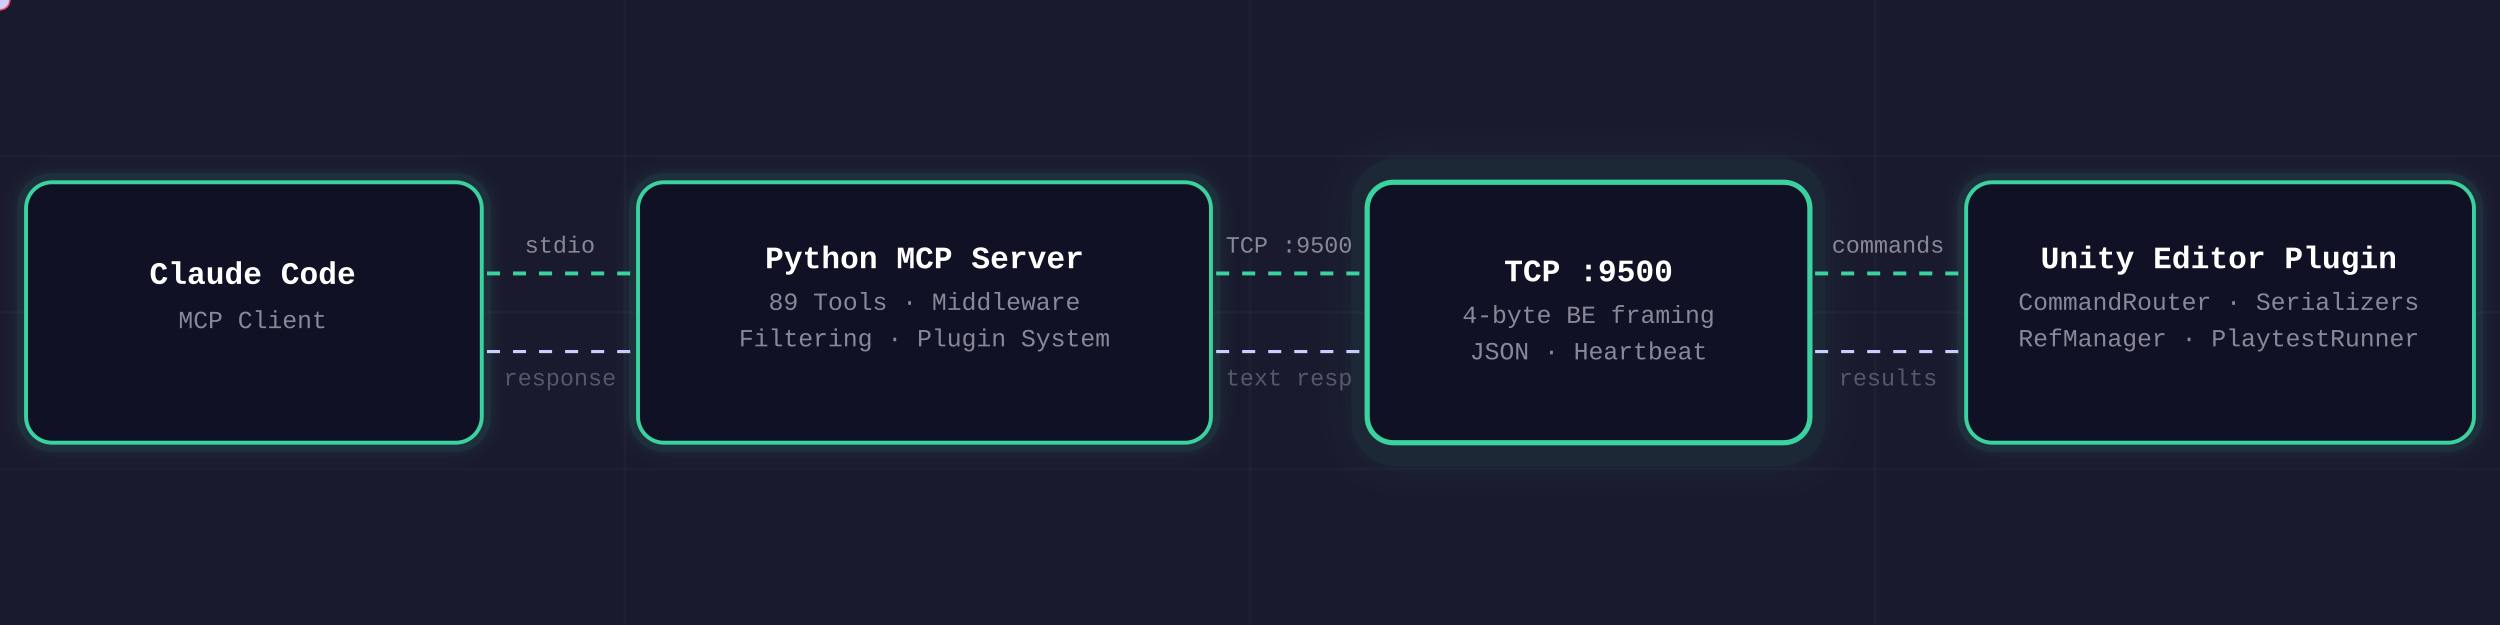
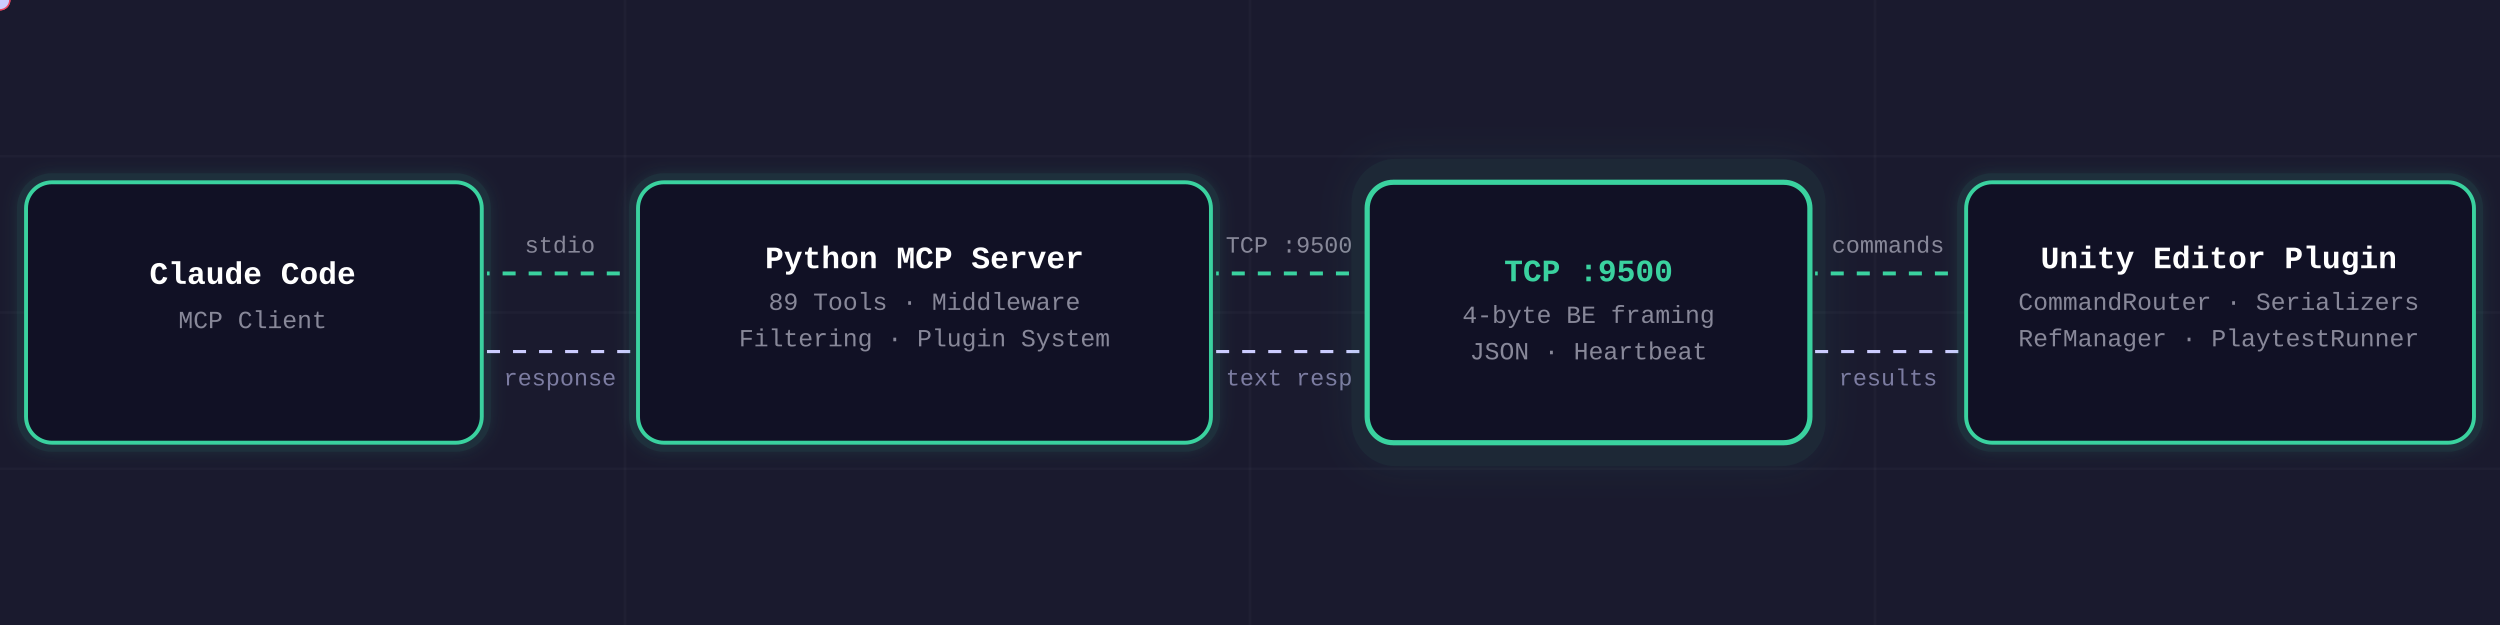
- <svg xmlns="http://www.w3.org/2000/svg" viewBox="0 0 960 240" width="960" height="240" role="img" aria-label="Unity MCP architecture: Claude Code → Python MCP Server → TCP :9500 → Unity Editor Plugin">
+ <svg xmlns="http://www.w3.org/2000/svg" xmlns:xlink="http://www.w3.org/1999/xlink" viewBox="0 0 960 240" width="960" height="240" role="img" aria-label="Unity MCP architecture: Claude Code → Python MCP Server → TCP :9500 → Unity Editor Plugin">
  <defs>
-     <style>
-       .node-bg   { fill: #111125; }
-       .lbl-main  { font-family: ui-monospace,SFMono-Regular,'SF Mono',Menlo,Consolas,'Liberation Mono',monospace; font-size: 12px; font-weight: 700; fill: #ffffff; }
-       .lbl-sub   { font-family: ui-monospace,SFMono-Regular,'SF Mono',Menlo,Consolas,'Liberation Mono',monospace; font-size: 9.5px; fill: #888899; }
-       .lbl-wire  { font-family: ui-monospace,SFMono-Regular,'SF Mono',Menlo,Consolas,'Liberation Mono',monospace; font-size: 9px; fill: #888899; text-anchor: middle; }
-       @keyframes march    { from { stroke-dashoffset: 24; } to { stroke-dashoffset: 0; } }
-       @keyframes march-r  { from { stroke-dashoffset: 0;  } to { stroke-dashoffset: 24; } }
-       @keyframes breathe  { 0%,100% { opacity:.35; } 50% { opacity:.85; } }
-       @keyframes tcp-glow { 0%,100% { opacity:.5; } 50% { opacity:1; } }
-       .fwd  { animation: march   .6s linear infinite; }
-       .rev  { animation: march-r .6s linear infinite; }
-       .np   { animation: breathe 3s ease-in-out infinite; }
-       .np2  { animation: breathe 3s ease-in-out infinite; animation-delay:.8s; }
-       .np3  { animation: breathe 3s ease-in-out infinite; animation-delay:1.6s; }
-       .tcp  { animation: tcp-glow 2s ease-in-out infinite; }
-     </style>
    <filter id="g3" x="-25%" y="-50%" width="150%" height="200%">
      <feGaussianBlur stdDeviation="3" result="b" />
      <feMerge>
        <feMergeNode in="b" />
        <feMergeNode in="SourceGraphic" />
      </feMerge>
    </filter>
    <filter id="g7" x="-40%" y="-80%" width="180%" height="260%">
      <feGaussianBlur stdDeviation="7" result="b">
        <animate attributeName="stdDeviation" values="4;9;4" dur="2s" repeatCount="indefinite" />
      </feGaussianBlur>
      <feMerge>
        <feMergeNode in="b" />
        <feMergeNode in="SourceGraphic" />
      </feMerge>
    </filter>
    <filter id="pg" x="-150%" y="-150%" width="400%" height="400%">
      <feGaussianBlur stdDeviation="2.5" />
    </filter>
    <path id="p1f" d="M 187,105 L 243,105" />
    <path id="p1r" d="M 243,135 L 187,135" />
    <path id="p2f" d="M 467,105 L 523,105" />
    <path id="p2r" d="M 523,135 L 467,135" />
    <path id="p3f" d="M 697,105 L 753,105" />
    <path id="p3r" d="M 753,135 L 697,135" />
  </defs>
  <rect width="960" height="240" fill="#1a1a2e" />
  <g stroke="#888899" stroke-opacity="0.05" stroke-width="1">
    <line x1="0" y1="60" x2="960" y2="60" />
    <line x1="0" y1="120" x2="960" y2="120" />
    <line x1="0" y1="180" x2="960" y2="180" />
    <line x1="240" y1="0" x2="240" y2="240" />
    <line x1="480" y1="0" x2="480" y2="240" />
    <line x1="720" y1="0" x2="720" y2="240" />
  </g>
-   <rect x="10" y="70" width="175" height="100" rx="10" fill="none" stroke="#3ad29f" stroke-width="7" opacity="0.12" filter="url(#g3)" class="np" />
-   <rect x="10" y="70" width="175" height="100" rx="10" class="node-bg" />
+   <rect x="10" y="70" width="175" height="100" rx="10" fill="none" stroke="#3ad29f" stroke-width="7" opacity="0.12" filter="url(#g3)">
+     <animate attributeName="opacity" values="0.3;0.8;0.3" dur="2s" begin="0s" repeatCount="indefinite" />
+   </rect>
+   <rect x="10" y="70" width="175" height="100" rx="10" fill="#111125" />
  <rect x="10" y="70" width="175" height="100" rx="10" fill="none" stroke="#3ad29f" stroke-width="1.5" />
-   <text x="97" y="109" text-anchor="middle" class="lbl-main">Claude Code</text>
-   <text x="97" y="126" text-anchor="middle" class="lbl-sub">MCP Client</text>
-   <line x1="187" y1="105" x2="243" y2="105" stroke="#3ad29f" stroke-width="1.5" stroke-dasharray="5 5" class="fwd" />
-   <line x1="187" y1="135" x2="243" y2="135" stroke="#ccccff" stroke-width="1.2" stroke-dasharray="5 5" class="rev" />
-   <text x="215" y="97" class="lbl-wire">stdio</text>
-   <text x="215" y="148" class="lbl-wire" fill="#ccccff" opacity="0.55">response</text>
+   <text x="97" y="109" text-anchor="middle" font-family="ui-monospace,SFMono-Regular,'SF Mono',Menlo,Consolas,'Liberation Mono',monospace" font-size="12" font-weight="700" fill="#ffffff">Claude Code</text>
+   <text x="97" y="126" text-anchor="middle" font-family="ui-monospace,SFMono-Regular,'SF Mono',Menlo,Consolas,'Liberation Mono',monospace" font-size="9.5" fill="#888899">MCP Client</text>
+   <line x1="187" y1="105" x2="243" y2="105" stroke="#3ad29f" stroke-width="1.5" stroke-dasharray="5 5" stroke-dashoffset="24">
+     <animate attributeName="stroke-dashoffset" from="24" to="0" dur="1.2s" repeatCount="indefinite" />
+   </line>
+   <line x1="187" y1="135" x2="243" y2="135" stroke="#ccccff" stroke-width="1.2" stroke-dasharray="5 5" stroke-dashoffset="0">
+     <animate attributeName="stroke-dashoffset" from="0" to="24" dur="1.2s" repeatCount="indefinite" />
+   </line>
+   <text x="215" y="97" font-family="ui-monospace,SFMono-Regular,'SF Mono',Menlo,Consolas,'Liberation Mono',monospace" font-size="9" fill="#888899" text-anchor="middle">stdio</text>
+   <text x="215" y="148" font-family="ui-monospace,SFMono-Regular,'SF Mono',Menlo,Consolas,'Liberation Mono',monospace" font-size="9" fill="#ccccff" text-anchor="middle" opacity="0.55">response</text>
  <circle r="4" fill="#e94560">
    <animateMotion dur="1.2s" begin="0s" repeatCount="indefinite">
-       <mpath href="#p1f" />
+       <mpath xlink:href="#p1f" />
    </animateMotion>
    <animate attributeName="opacity" values="0;1;1;0" keyTimes="0;.1;.9;1" dur="1.2s" begin="0s" repeatCount="indefinite" />
  </circle>
  <circle r="3.5" fill="#ccccff">
    <animateMotion dur="1.4s" begin="0.4s" repeatCount="indefinite">
-       <mpath href="#p1r" />
+       <mpath xlink:href="#p1r" />
    </animateMotion>
    <animate attributeName="opacity" values="0;.7;.7;0" keyTimes="0;.1;.9;1" dur="1.4s" begin="0.4s" repeatCount="indefinite" />
  </circle>
-   <rect x="245" y="70" width="220" height="100" rx="10" fill="none" stroke="#3ad29f" stroke-width="7" opacity="0.12" filter="url(#g3)" class="np2" />
-   <rect x="245" y="70" width="220" height="100" rx="10" class="node-bg" />
+   <rect x="245" y="70" width="220" height="100" rx="10" fill="none" stroke="#3ad29f" stroke-width="7" opacity="0.12" filter="url(#g3)">
+     <animate attributeName="opacity" values="0.3;0.8;0.3" dur="2s" begin="0.8s" repeatCount="indefinite" />
+   </rect>
+   <rect x="245" y="70" width="220" height="100" rx="10" fill="#111125" />
  <rect x="245" y="70" width="220" height="100" rx="10" fill="none" stroke="#3ad29f" stroke-width="1.5" />
-   <text x="355" y="103" text-anchor="middle" class="lbl-main">Python MCP Server</text>
-   <text x="355" y="119" text-anchor="middle" class="lbl-sub">89 Tools · Middleware</text>
-   <text x="355" y="133" text-anchor="middle" class="lbl-sub">Filtering · Plugin System</text>
-   <line x1="467" y1="105" x2="523" y2="105" stroke="#3ad29f" stroke-width="1.5" stroke-dasharray="5 5" class="fwd" style="animation-delay:.2s" />
-   <line x1="467" y1="135" x2="523" y2="135" stroke="#ccccff" stroke-width="1.2" stroke-dasharray="5 5" class="rev" style="animation-delay:.2s" />
-   <text x="495" y="97" class="lbl-wire">TCP :9500</text>
-   <text x="495" y="148" class="lbl-wire" fill="#ccccff" opacity="0.55">text resp</text>
+   <text x="355" y="103" text-anchor="middle" font-family="ui-monospace,SFMono-Regular,'SF Mono',Menlo,Consolas,'Liberation Mono',monospace" font-size="12" font-weight="700" fill="#ffffff">Python MCP Server</text>
+   <text x="355" y="119" text-anchor="middle" font-family="ui-monospace,SFMono-Regular,'SF Mono',Menlo,Consolas,'Liberation Mono',monospace" font-size="9.5" fill="#888899">89 Tools · Middleware</text>
+   <text x="355" y="133" text-anchor="middle" font-family="ui-monospace,SFMono-Regular,'SF Mono',Menlo,Consolas,'Liberation Mono',monospace" font-size="9.5" fill="#888899">Filtering · Plugin System</text>
+   <line x1="467" y1="105" x2="523" y2="105" stroke="#3ad29f" stroke-width="1.5" stroke-dasharray="5 5" stroke-dashoffset="24">
+     <animate attributeName="stroke-dashoffset" from="24" to="0" dur="1.2s" repeatCount="indefinite" />
+   </line>
+   <line x1="467" y1="135" x2="523" y2="135" stroke="#ccccff" stroke-width="1.2" stroke-dasharray="5 5" stroke-dashoffset="0">
+     <animate attributeName="stroke-dashoffset" from="0" to="24" dur="1.2s" repeatCount="indefinite" />
+   </line>
+   <text x="495" y="97" font-family="ui-monospace,SFMono-Regular,'SF Mono',Menlo,Consolas,'Liberation Mono',monospace" font-size="9" fill="#888899" text-anchor="middle">TCP :9500</text>
+   <text x="495" y="148" font-family="ui-monospace,SFMono-Regular,'SF Mono',Menlo,Consolas,'Liberation Mono',monospace" font-size="9" fill="#ccccff" text-anchor="middle" opacity="0.55">text resp</text>
  <circle r="4" fill="#e94560">
    <animateMotion dur="1.2s" begin="0.3s" repeatCount="indefinite">
-       <mpath href="#p2f" />
+       <mpath xlink:href="#p2f" />
    </animateMotion>
    <animate attributeName="opacity" values="0;1;1;0" keyTimes="0;.1;.9;1" dur="1.2s" begin="0.3s" repeatCount="indefinite" />
  </circle>
  <circle r="3.5" fill="#ccccff">
    <animateMotion dur="1.4s" begin="0.8s" repeatCount="indefinite">
-       <mpath href="#p2r" />
+       <mpath xlink:href="#p2r" />
    </animateMotion>
    <animate attributeName="opacity" values="0;.7;.7;0" keyTimes="0;.1;.9;1" dur="1.4s" begin="0.8s" repeatCount="indefinite" />
  </circle>
-   <rect x="525" y="67" width="170" height="106" rx="11" fill="none" stroke="#3ad29f" stroke-width="12" opacity="0.08" filter="url(#g7)" class="tcp" />
-   <rect x="525" y="70" width="170" height="100" rx="10" class="node-bg" />
+   <rect x="525" y="67" width="170" height="106" rx="11" fill="none" stroke="#3ad29f" stroke-width="12" opacity="0.08" filter="url(#g7)">
+     <animate attributeName="opacity" values="0.3;0.8;0.3" dur="2s" begin="1.6s" repeatCount="indefinite" />
+   </rect>
+   <rect x="525" y="70" width="170" height="100" rx="10" fill="#111125" />
  <rect x="525" y="70" width="170" height="100" rx="10" fill="none" stroke="#3ad29f" stroke-width="2" />
-   <text x="610" y="108" text-anchor="middle" class="lbl-main" fill="#3ad29f">TCP :9500</text>
-   <text x="610" y="124" text-anchor="middle" class="lbl-sub">4-byte BE framing</text>
-   <text x="610" y="138" text-anchor="middle" class="lbl-sub">JSON · Heartbeat</text>
-   <line x1="697" y1="105" x2="753" y2="105" stroke="#3ad29f" stroke-width="1.5" stroke-dasharray="5 5" class="fwd" style="animation-delay:.4s" />
-   <line x1="697" y1="135" x2="753" y2="135" stroke="#ccccff" stroke-width="1.2" stroke-dasharray="5 5" class="rev" style="animation-delay:.4s" />
-   <text x="725" y="97" class="lbl-wire">commands</text>
-   <text x="725" y="148" class="lbl-wire" fill="#ccccff" opacity="0.55">results</text>
+   <text x="610" y="108" text-anchor="middle" font-family="ui-monospace,SFMono-Regular,'SF Mono',Menlo,Consolas,'Liberation Mono',monospace" font-size="12" font-weight="700" fill="#3ad29f">TCP :9500</text>
+   <text x="610" y="124" text-anchor="middle" font-family="ui-monospace,SFMono-Regular,'SF Mono',Menlo,Consolas,'Liberation Mono',monospace" font-size="9.5" fill="#888899">4-byte BE framing</text>
+   <text x="610" y="138" text-anchor="middle" font-family="ui-monospace,SFMono-Regular,'SF Mono',Menlo,Consolas,'Liberation Mono',monospace" font-size="9.5" fill="#888899">JSON · Heartbeat</text>
+   <line x1="697" y1="105" x2="753" y2="105" stroke="#3ad29f" stroke-width="1.5" stroke-dasharray="5 5" stroke-dashoffset="24">
+     <animate attributeName="stroke-dashoffset" from="24" to="0" dur="1.2s" repeatCount="indefinite" />
+   </line>
+   <line x1="697" y1="135" x2="753" y2="135" stroke="#ccccff" stroke-width="1.2" stroke-dasharray="5 5" stroke-dashoffset="0">
+     <animate attributeName="stroke-dashoffset" from="0" to="24" dur="1.2s" repeatCount="indefinite" />
+   </line>
+   <text x="725" y="97" font-family="ui-monospace,SFMono-Regular,'SF Mono',Menlo,Consolas,'Liberation Mono',monospace" font-size="9" fill="#888899" text-anchor="middle">commands</text>
+   <text x="725" y="148" font-family="ui-monospace,SFMono-Regular,'SF Mono',Menlo,Consolas,'Liberation Mono',monospace" font-size="9" fill="#ccccff" text-anchor="middle" opacity="0.55">results</text>
  <circle r="4" fill="#e94560">
    <animateMotion dur="1.2s" begin="0.6s" repeatCount="indefinite">
-       <mpath href="#p3f" />
+       <mpath xlink:href="#p3f" />
    </animateMotion>
    <animate attributeName="opacity" values="0;1;1;0" keyTimes="0;.1;.9;1" dur="1.2s" begin="0.6s" repeatCount="indefinite" />
  </circle>
  <circle r="3.5" fill="#ccccff">
    <animateMotion dur="1.4s" begin="1.1s" repeatCount="indefinite">
-       <mpath href="#p3r" />
+       <mpath xlink:href="#p3r" />
    </animateMotion>
    <animate attributeName="opacity" values="0;.7;.7;0" keyTimes="0;.1;.9;1" dur="1.4s" begin="1.1s" repeatCount="indefinite" />
  </circle>
-   <rect x="755" y="70" width="195" height="100" rx="10" fill="none" stroke="#3ad29f" stroke-width="7" opacity="0.12" filter="url(#g3)" class="np3" />
-   <rect x="755" y="70" width="195" height="100" rx="10" class="node-bg" />
+   <rect x="755" y="70" width="195" height="100" rx="10" fill="none" stroke="#3ad29f" stroke-width="7" opacity="0.12" filter="url(#g3)">
+     <animate attributeName="opacity" values="0.3;0.8;0.3" dur="2s" begin="0s" repeatCount="indefinite" />
+   </rect>
+   <rect x="755" y="70" width="195" height="100" rx="10" fill="#111125" />
  <rect x="755" y="70" width="195" height="100" rx="10" fill="none" stroke="#3ad29f" stroke-width="1.5" />
-   <text x="852" y="103" text-anchor="middle" class="lbl-main">Unity Editor Plugin</text>
-   <text x="852" y="119" text-anchor="middle" class="lbl-sub">CommandRouter · Serializers</text>
-   <text x="852" y="133" text-anchor="middle" class="lbl-sub">RefManager · PlaytestRunner</text>
+   <text x="852" y="103" text-anchor="middle" font-family="ui-monospace,SFMono-Regular,'SF Mono',Menlo,Consolas,'Liberation Mono',monospace" font-size="12" font-weight="700" fill="#ffffff">Unity Editor Plugin</text>
+   <text x="852" y="119" text-anchor="middle" font-family="ui-monospace,SFMono-Regular,'SF Mono',Menlo,Consolas,'Liberation Mono',monospace" font-size="9.5" fill="#888899">CommandRouter · Serializers</text>
+   <text x="852" y="133" text-anchor="middle" font-family="ui-monospace,SFMono-Regular,'SF Mono',Menlo,Consolas,'Liberation Mono',monospace" font-size="9.5" fill="#888899">RefManager · PlaytestRunner</text>
</svg>
